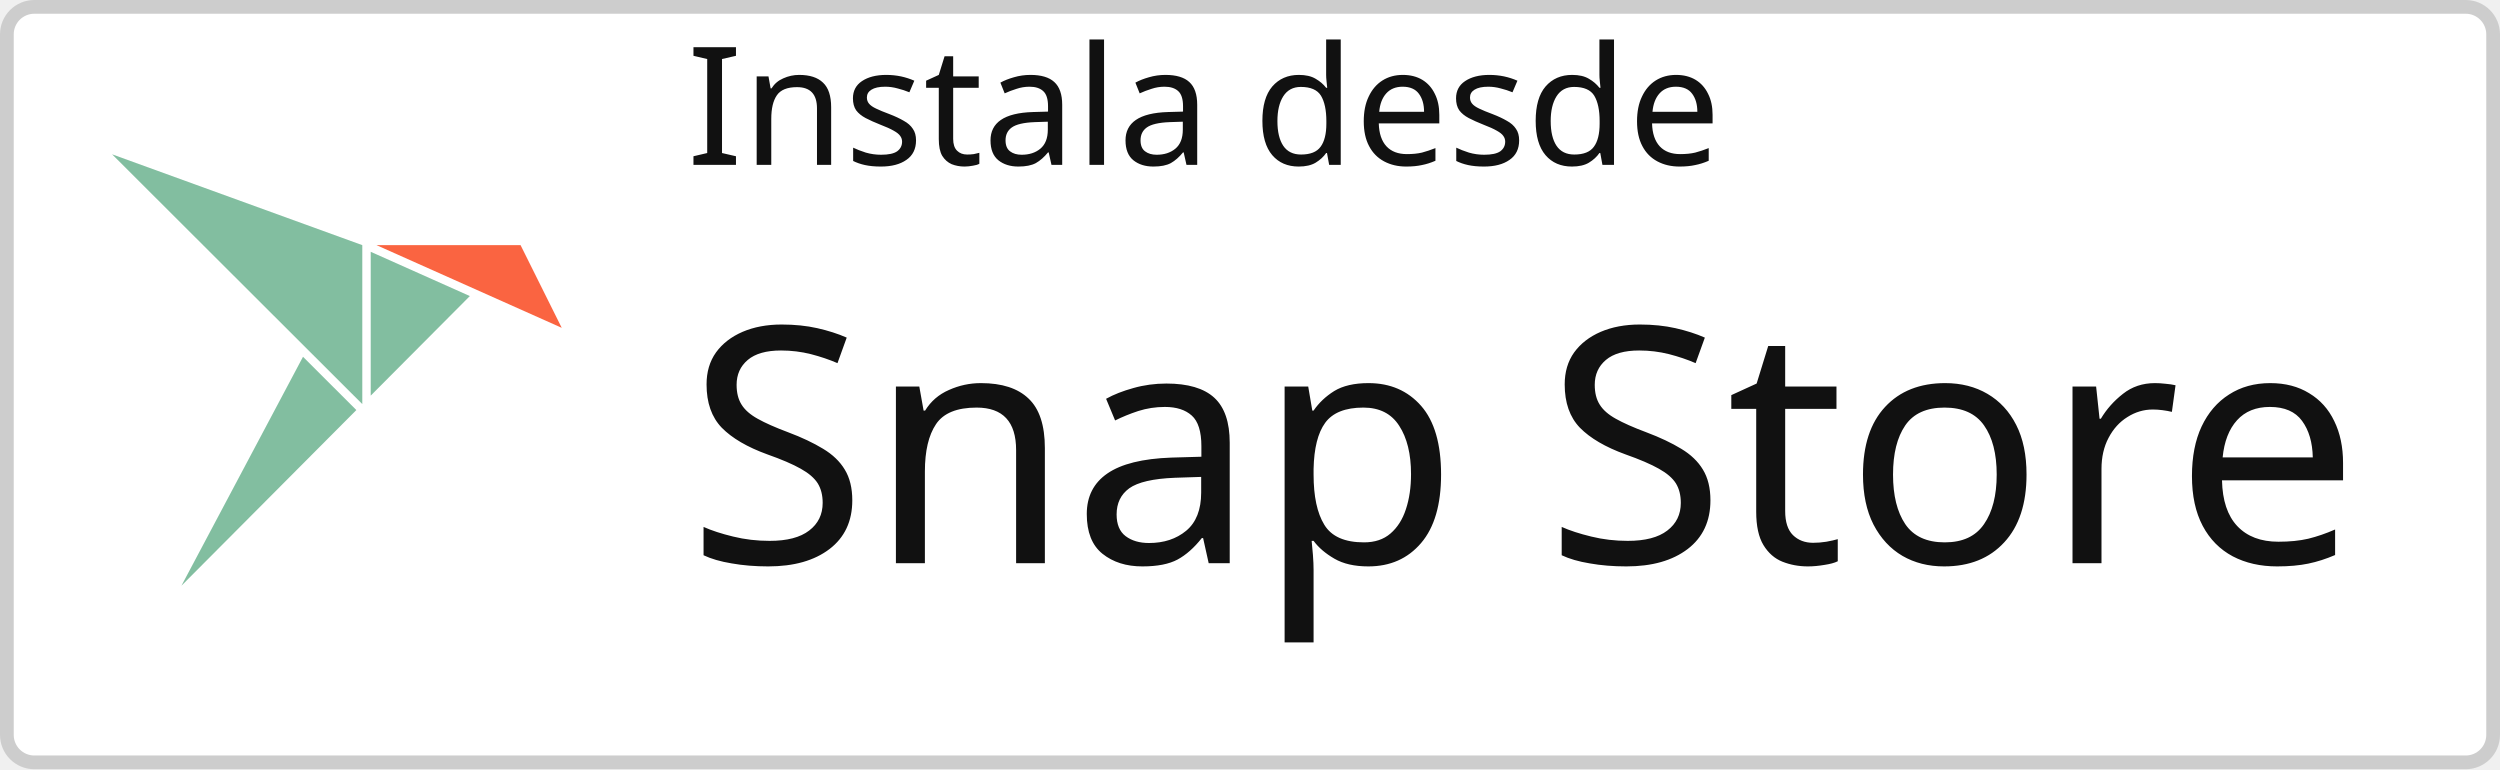
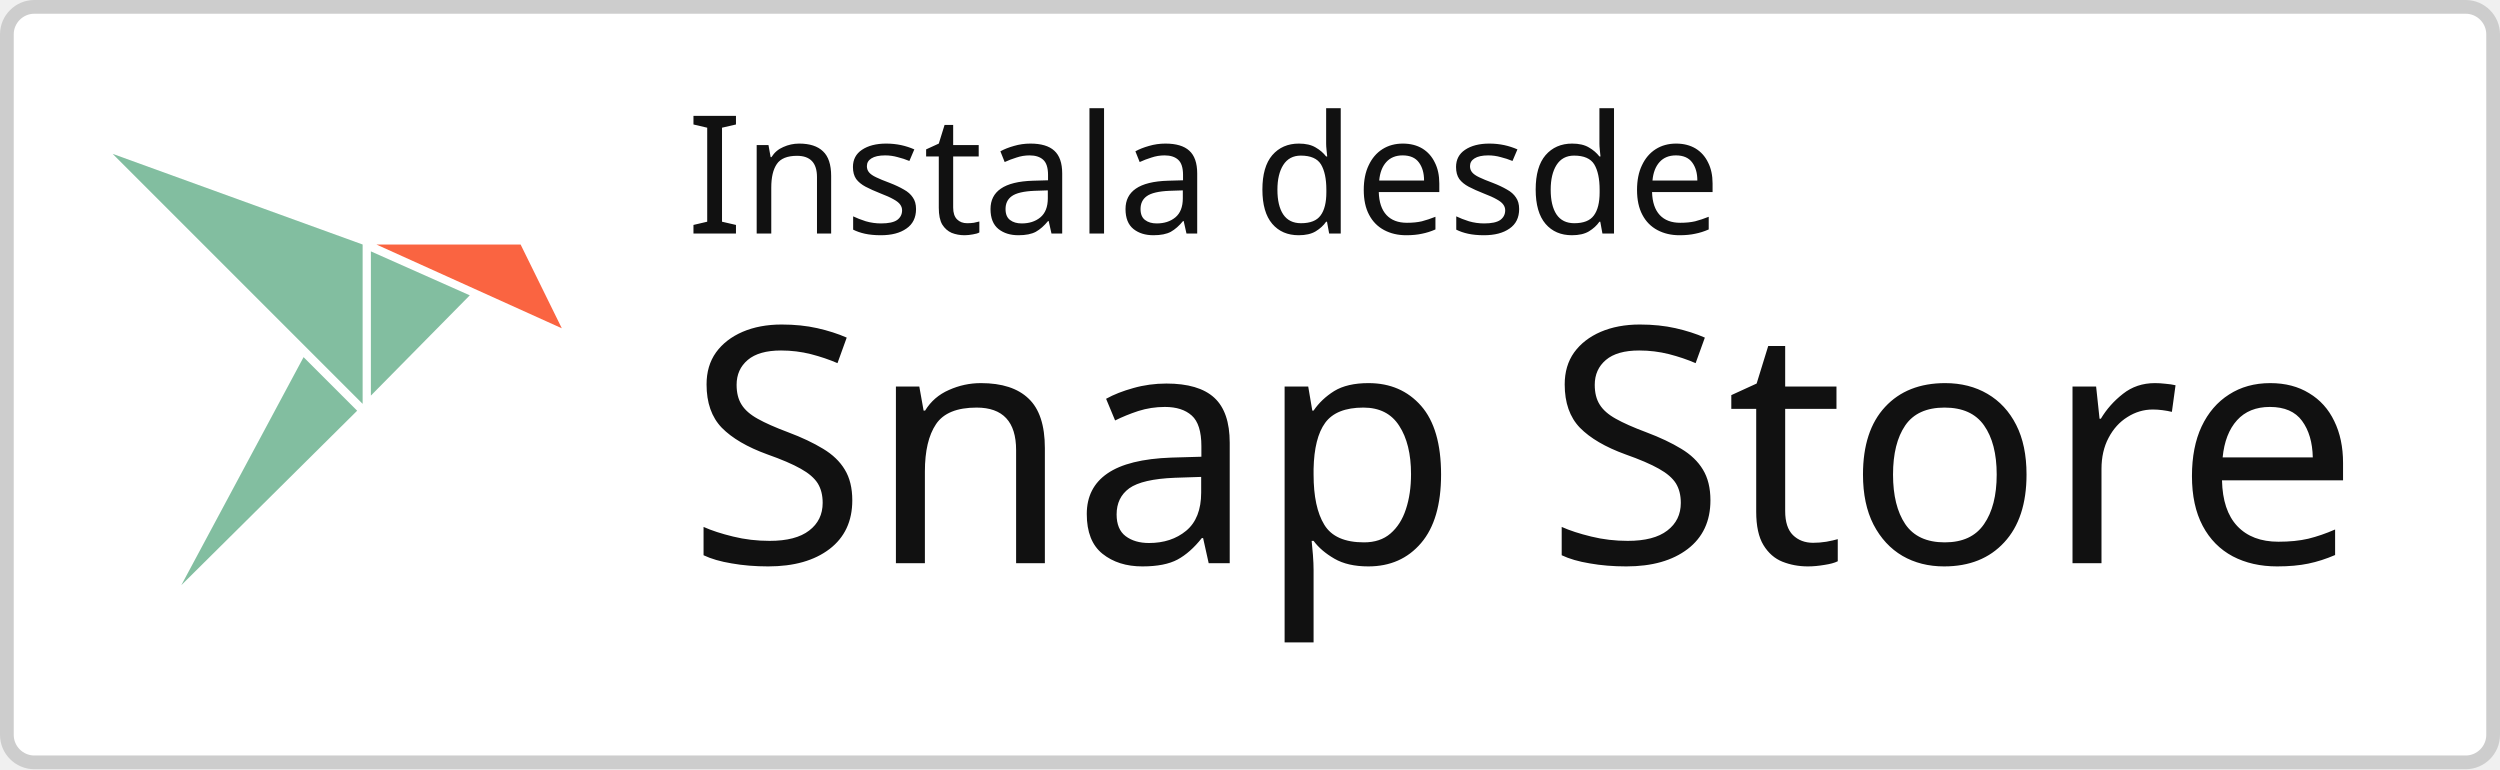
- <svg xmlns="http://www.w3.org/2000/svg" width="182px" height="56px" viewBox="0 0 182 56" version="1.1">
-   <g id="[ES]-snap-store-white" stroke="none" stroke-width="1" fill="none" fill-rule="evenodd">
+ <svg xmlns="http://www.w3.org/2000/svg" version="1.1" id="Layer_1" x="0px" y="0px" viewBox="0 0 182 56" style="enable-background:new 0 0 182 56;" xml:space="preserve">
+   <style type="text/css">
+ 	.st0{fill-rule:evenodd;clip-rule:evenodd;fill:#FFFFFF;stroke:#CDCDCD;}
+ 	.st1{fill:#82BEA0;}
+ 	.st2{fill:#FA6441;}
+ 	.st3{fill:#111111;}
+ 	.st4{font-family:'Ubuntu';}
+ 	.st5{font-size:12px;}
+ 	.st6{font-size:24px;}
+ </style>
+   <g>
    <g id="White-badge">
-       <rect id="Rectangle-path" stroke="#CDCDCD" stroke-width="1" fill="#FFFFFF" fill-rule="evenodd" x="0.5" y="0.5" width="181" height="55" rx="2" />
-       <g id="logo" transform="translate(8, 11)" fill-rule="nonzero">
-         <path d="M18.988,17.802 L18.988,7.331 L26.205,10.553 L18.988,17.802 Z M5.208,31.641 L14.059,14.974 L17.942,18.852 L5.208,31.641 Z M0.16,0.233 L18.375,6.846 L18.375,18.417 L0.16,0.233 Z" id="body" fill="#82BEA0" />
-         <polygon id="head" fill="#FA6441" points="29.897 6.845 19.406 6.845 32.894 12.866" />
+       <path id="Rectangle-path" class="st0" d="M2.5,0.5h177c1.1,0,2,0.9,2,2v51c0,1.1-0.9,2-2,2H2.5c-1.1,0-2-0.9-2-2v-51    C0.5,1.4,1.4,0.5,2.5,0.5z" />
+       <g id="logo" transform="translate(8, 11)">
+         <path id="body" class="st1" d="M19,17.8V7.3l7.2,3.2L19,17.8z M5.2,31.6L14.1,15l3.9,3.9L5.2,31.6z M0.2,0.2l18.2,6.6v11.6     L0.2,0.2z" />
+         <polygon id="head" class="st2" points="29.9,6.8 19.4,6.8 32.9,12.9    " />
      </g>
-       <text id="Get-it-from-the" font-family="Ubuntu" font-size="12" font-weight="normal" line-spacing="24" fill="#111111">
-         <tspan x="50" y="12">Instala desde</tspan>
-       </text>
-       <text id="Snap-Store" font-family="Ubuntu" font-size="24" font-weight="normal" line-spacing="24" fill="#111111">
-         <tspan x="50" y="41">Snap Store</tspan>
-       </text>
+       <text transform="matrix(1 0 0 1 50 17)" class="st3 st4 st5">Instala desde</text>
+       <text transform="matrix(1 0 0 1 50 41)" class="st3 st4 st6">Snap Store</text>
    </g>
  </g>
</svg>
